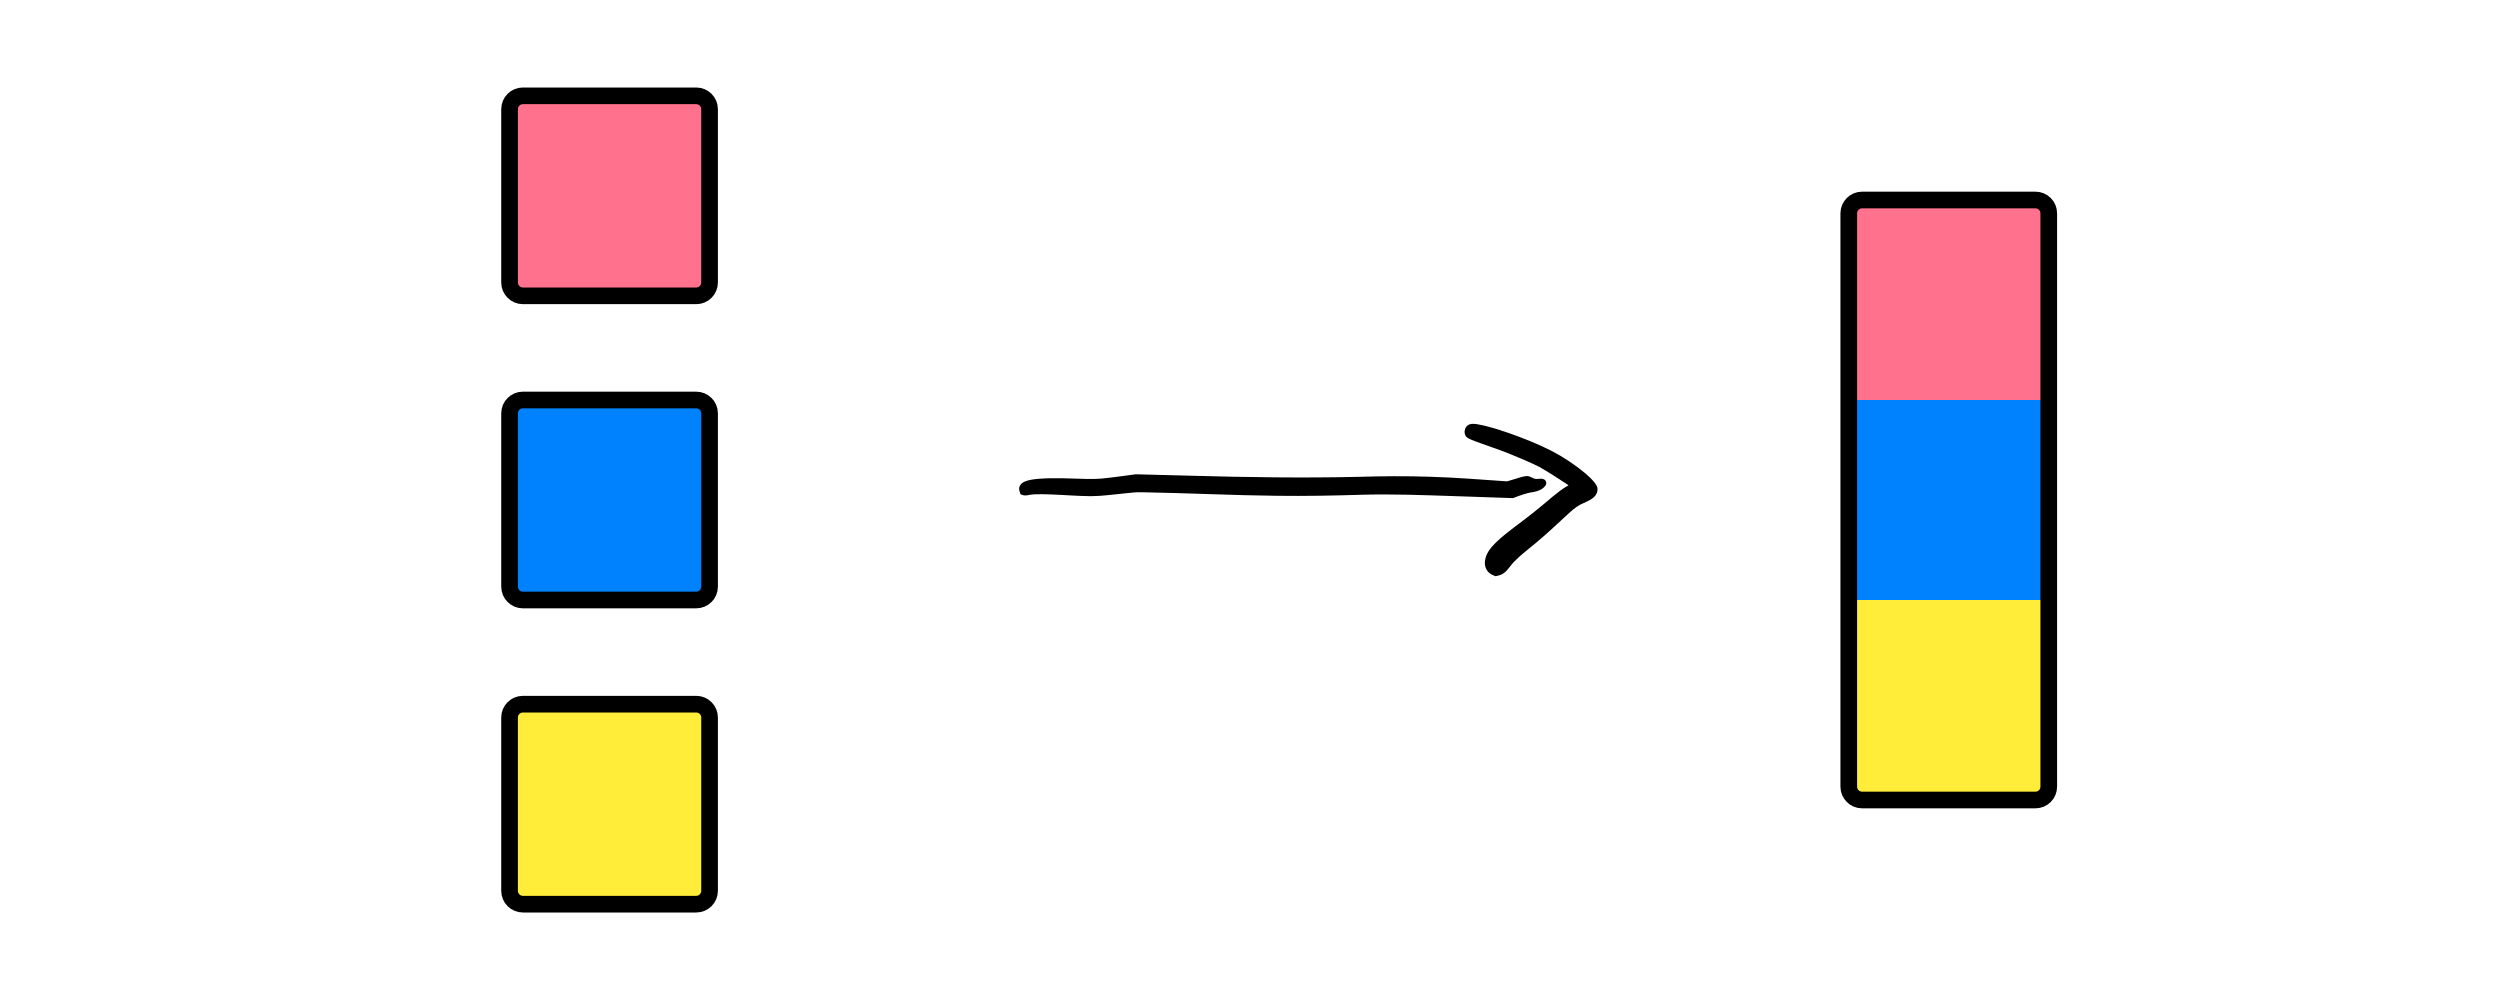
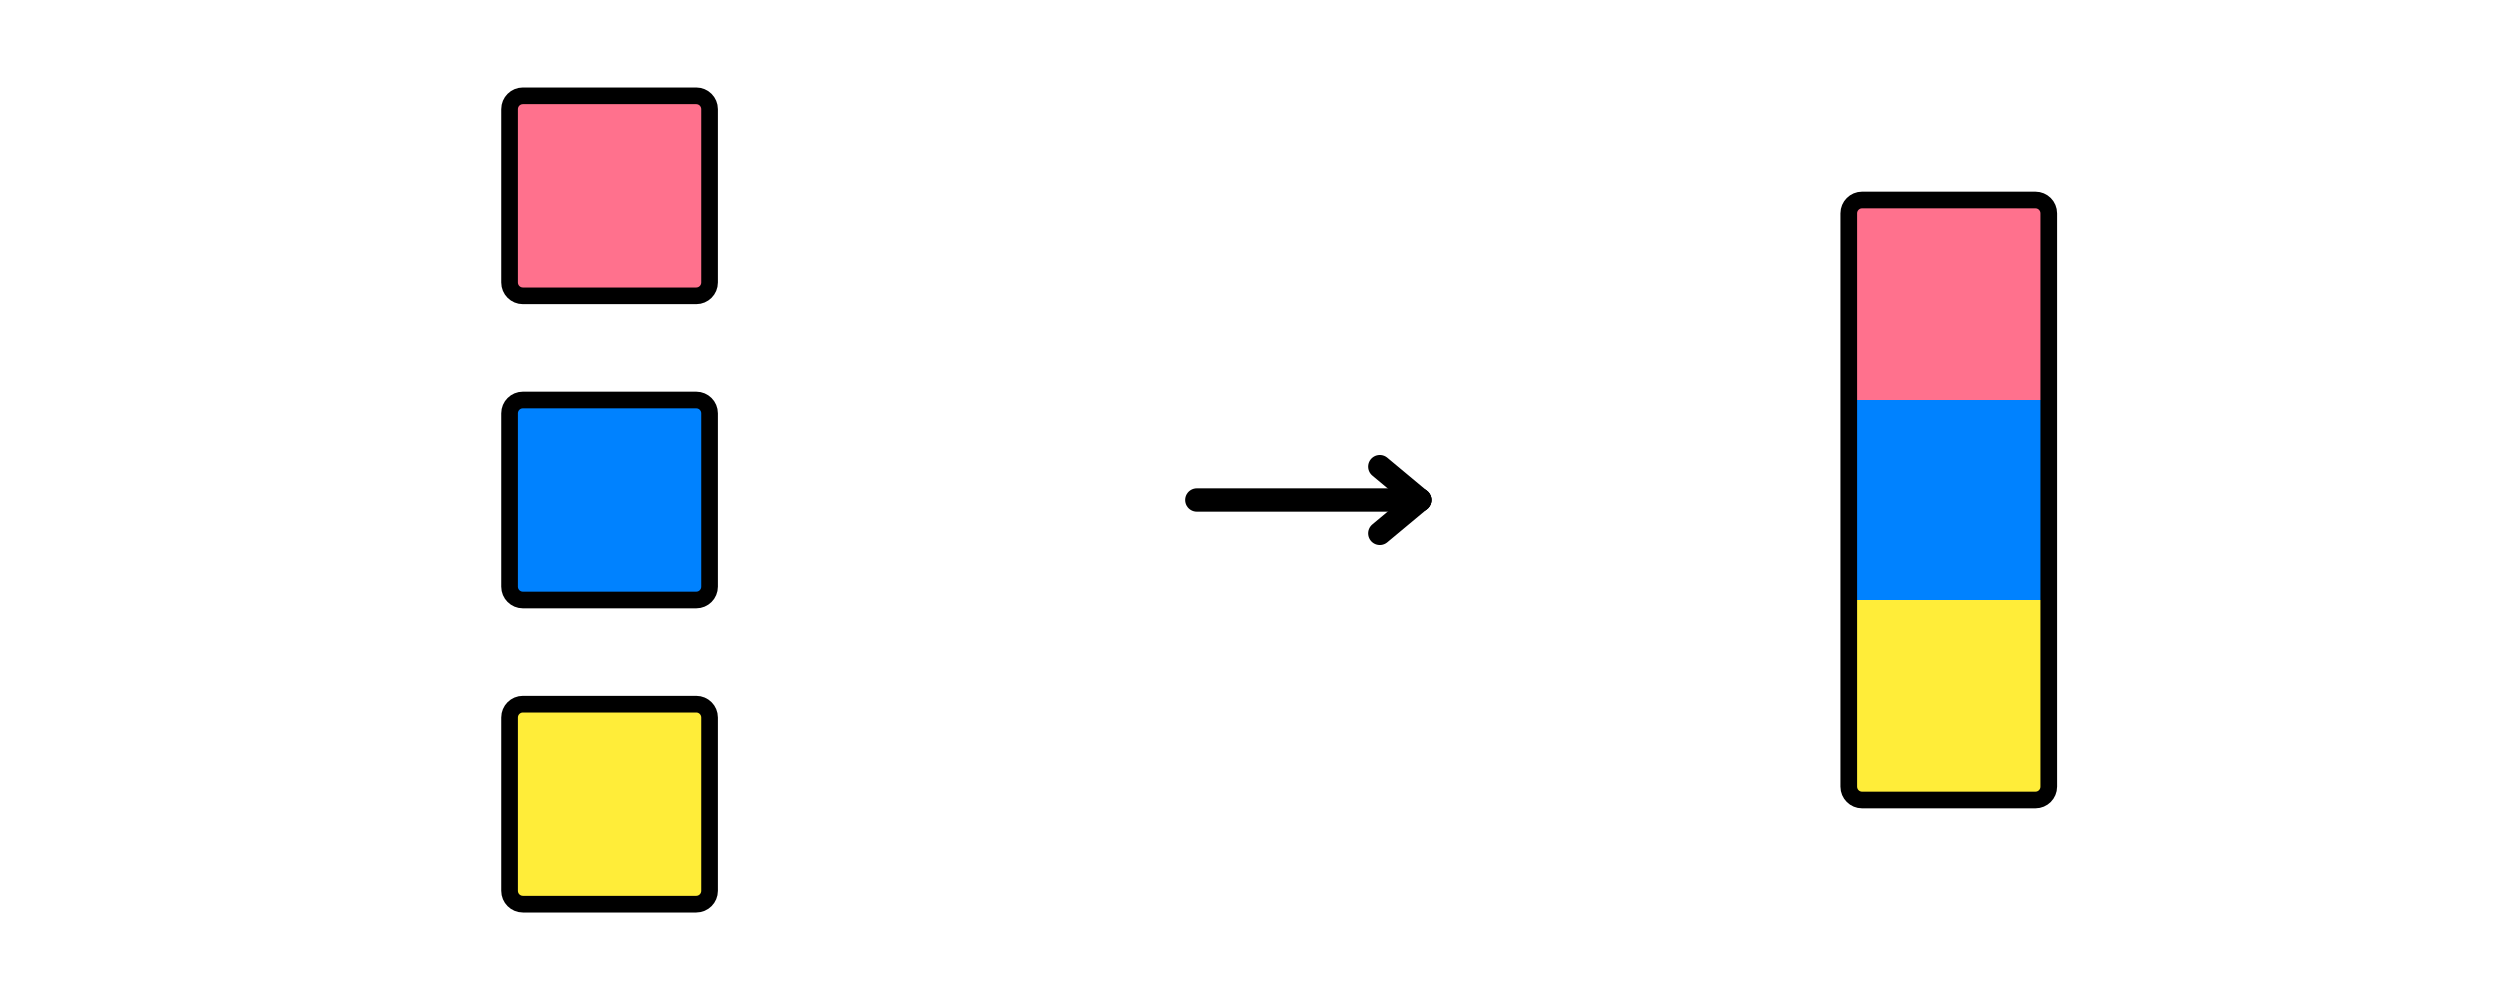
<svg xmlns="http://www.w3.org/2000/svg" version="1.1" id="svg2" width="1500" height="600" viewBox="0 0 1500 600">
  <defs id="defs6" />
  <g id="g10">
    <rect style="fill:#0082ff;fill-opacity:1;stroke:none;stroke-width:10;stroke-linecap:round;stroke-linejoin:round;stroke-miterlimit:4;stroke-dasharray:none" id="rect1054" width="100" height="100" x="-100" y="-100" />
    <rect style="fill:#0082ff;fill-opacity:1;stroke:none;stroke-width:10;stroke-linecap:round;stroke-linejoin:round;stroke-miterlimit:4;stroke-dasharray:none" id="rect1056" width="100" height="100" x="1500" y="-100" />
    <rect style="fill:#0082ff;fill-opacity:1;stroke:none;stroke-width:10;stroke-linecap:round;stroke-linejoin:round;stroke-miterlimit:4;stroke-dasharray:none" id="rect1058" width="100" height="100" x="1500" y="600" />
    <rect style="fill:#0082ff;fill-opacity:1;stroke:none;stroke-width:10;stroke-linecap:round;stroke-linejoin:round;stroke-miterlimit:4;stroke-dasharray:none" id="rect1060" width="100" height="100" x="-100" y="600" />
  </g>
-   <g id="layer2" />
+   <g id="layer2">
+     <rect style="display:inline;fill:#ff718d;fill-opacity:1;stroke:#000000;stroke-width:10;stroke-linecap:round;stroke-linejoin:round;stroke-miterlimit:4;stroke-dasharray:none" id="rect901" width="120" height="120" x="305.741" y="57.5" ry="8" />
+     <rect style="display:inline;fill:#0082ff;fill-opacity:1;stroke:#000000;stroke-width:10;stroke-linecap:round;stroke-linejoin:round;stroke-miterlimit:4;stroke-dasharray:none" id="rect905" width="120" height="120" x="305.741" y="240" ry="8" />
+     <rect style="display:inline;fill:#ffed39;fill-opacity:1;stroke:#000000;stroke-width:10;stroke-linecap:round;stroke-linejoin:round;stroke-miterlimit:4;stroke-dasharray:none" id="rect907" width="120" height="120" x="305.741" y="422.5" ry="8" />
+   </g>
  <g id="layer3" style="display:inline">
-     <path id="path923" style="fill:#000000;stroke-width:1" d="m 883.91,254.304 c -1.779,-0.15 -3.646,0.678 -4.492,2.297 -1.034,1.802 -0.88,4.405 0.71,5.832 1.873,1.295 4.101,1.936 6.194,2.784 6.615,2.472 13.366,4.571 19.895,7.274 5.808,2.375 11.621,4.768 17.236,7.577 5.484,3.09 10.774,6.516 16.021,9.99 0.555,0.372 1.107,0.75 1.653,1.134 -3.48,1.84 -6.524,4.38 -9.587,6.825 -4.098,3.449 -8.164,6.937 -12.39,10.231 -7.213,5.828 -15.059,10.897 -21.734,17.371 -2.963,2.934 -5.831,6.416 -6.386,10.693 -0.491,2.833 0.512,5.957 2.87,7.692 0.971,0.793 2.184,1.162 3.293,1.71 1.699,-0.289 3.46,-0.687 4.897,-1.688 2.766,-1.947 4.319,-5.068 6.748,-7.363 5.343,-5.397 11.635,-9.716 17.248,-14.813 5.475,-4.753 10.672,-9.808 16.06,-14.656 2.4,-2.163 5.007,-4.164 8.035,-5.363 2.608,-1.197 5.472,-2.354 7.224,-4.746 1.198,-1.69 1.564,-4.101 0.428,-5.92 -1.76,-2.946 -4.417,-5.21 -6.98,-7.435 -6.036,-4.992 -12.603,-9.347 -19.529,-13.004 -8.632,-4.421 -17.678,-7.98 -26.829,-11.169 -5.906,-1.983 -11.858,-3.943 -18.011,-5.005 -0.854,-0.117 -1.71,-0.23 -2.572,-0.247 z m 32.175,31.342 c -2.406,0.107 -4.662,1.076 -6.964,1.697 -1.648,0.476 -3.285,1.048 -4.94,1.464 -15.484,-1.064 -30.959,-2.324 -46.478,-2.767 -14.29,-0.478 -28.592,-0.361 -42.882,0.07 -33.329,0.763 -66.702,0.253 -100.055,-0.671 -11.101,-0.284 -22.204,-0.611 -33.303,-0.869 -6.918,0.872 -13.811,1.963 -20.757,2.591 -2.95,0.231 -5.978,0.274 -8.849,0.197 -9.587,-0.24 -19.198,-0.811 -28.777,-0.077 -3.129,0.325 -6.41,0.599 -9.206,2.168 -1.607,0.89 -2.671,2.744 -2.327,4.594 0.056,0.677 0.382,1.308 0.632,1.903 -0.286,0.794 0.719,0.714 1.204,0.986 1.514,0.66 3.155,0.196 4.695,-0.074 2.423,-0.341 4.892,-0.34 7.255,-0.334 1.63,0.019 3.475,0.085 5.188,0.138 8.04,0.286 16.065,1 24.113,1.041 6.861,-0.013 13.656,-1.086 20.475,-1.705 3.36,-0.306 6.718,-0.807 10.101,-0.646 27.033,0.447 54.042,1.85 81.079,2.127 16.835,0.214 33.671,-0.102 50.499,-0.618 18.623,-0.562 37.307,0.221 55.978,0.815 11.667,0.398 23.335,0.796 35.002,1.194 4.05,-1.523 8.127,-3.119 12.447,-3.673 2.667,-0.533 5.503,-1.589 7.099,-3.92 0.891,-1.233 0.392,-3.182 -1.063,-3.725 -1.634,-0.764 -3.431,0.07 -5.122,-0.228 -1.752,-0.372 -3.173,-1.77 -5.045,-1.678 z" />
-     <rect style="fill:#ff718d;fill-opacity:1;stroke:#000000;stroke-width:10;stroke-linecap:round;stroke-linejoin:round;stroke-miterlimit:4;stroke-dasharray:none" id="rect901" width="120" height="120" x="305.741" y="57.5" ry="8" />
-     <rect style="fill:#0082ff;fill-opacity:1;stroke:#000000;stroke-width:10;stroke-linecap:round;stroke-linejoin:round;stroke-miterlimit:4;stroke-dasharray:none" id="rect905" width="120" height="120" x="305.741" y="240" ry="8" />
-     <rect style="fill:#ffed39;fill-opacity:1;stroke:#000000;stroke-width:10;stroke-linecap:round;stroke-linejoin:round;stroke-miterlimit:4;stroke-dasharray:none" id="rect907" width="120" height="120" x="305.741" y="422.5" ry="8" />
    <g id="g929" transform="translate(140,62.49997)">
      <g id="g922" transform="translate(-200.0001,-2.499973)">
        <rect style="fill:#ff718d;fill-opacity:1;stroke:#000000;stroke-width:0;stroke-linecap:round;stroke-linejoin:round;stroke-miterlimit:4;stroke-dasharray:none" id="rect909" width="120" height="120" x="1169.259" y="60" />
        <rect style="fill:#0082ff;fill-opacity:1;stroke:#000000;stroke-width:0;stroke-linecap:round;stroke-linejoin:round;stroke-miterlimit:4;stroke-dasharray:none" id="rect911" width="120" height="120" x="1169.259" y="180" />
        <rect style="fill:#ffed39;fill-opacity:1;stroke:#000000;stroke-width:0;stroke-linecap:round;stroke-linejoin:round;stroke-miterlimit:4;stroke-dasharray:none" id="rect913" width="120" height="120" x="1169.259" y="300" />
      </g>
      <rect style="fill:none;fill-opacity:1;stroke:#000000;stroke-width:10;stroke-linecap:round;stroke-linejoin:round;stroke-miterlimit:4;stroke-dasharray:none" id="rect917" width="120" height="360" x="969.259" y="57.5" ry="8" />
    </g>
+     <g id="g946" transform="rotate(90,742.5402,492.3489)" style="display:inline;stroke:#000000">
+       <path style="display:inline;fill:#ff718d;fill-opacity:1;stroke:#000000;stroke-width:14;stroke-linecap:round;stroke-linejoin:round;stroke-miterlimit:4;stroke-dasharray:none;stroke-opacity:1" d="m 550.191,382.981 v 133.816" id="path940" />
+       <path style="display:inline;fill:#ff718d;fill-opacity:1;stroke:#000000;stroke-width:14;stroke-linecap:round;stroke-linejoin:round;stroke-miterlimit:4;stroke-dasharray:none;stroke-opacity:1" d="m 550.191,382.981 20.012,24.012" id="path942" />
+       <path style="display:inline;fill:#ff718d;fill-opacity:1;stroke:#000000;stroke-width:14;stroke-linecap:round;stroke-linejoin:round;stroke-miterlimit:4;stroke-dasharray:none;stroke-opacity:1" d="m 550.191,382.981 -20.012,24.012" id="path944" />
+     </g>
  </g>
</svg>
